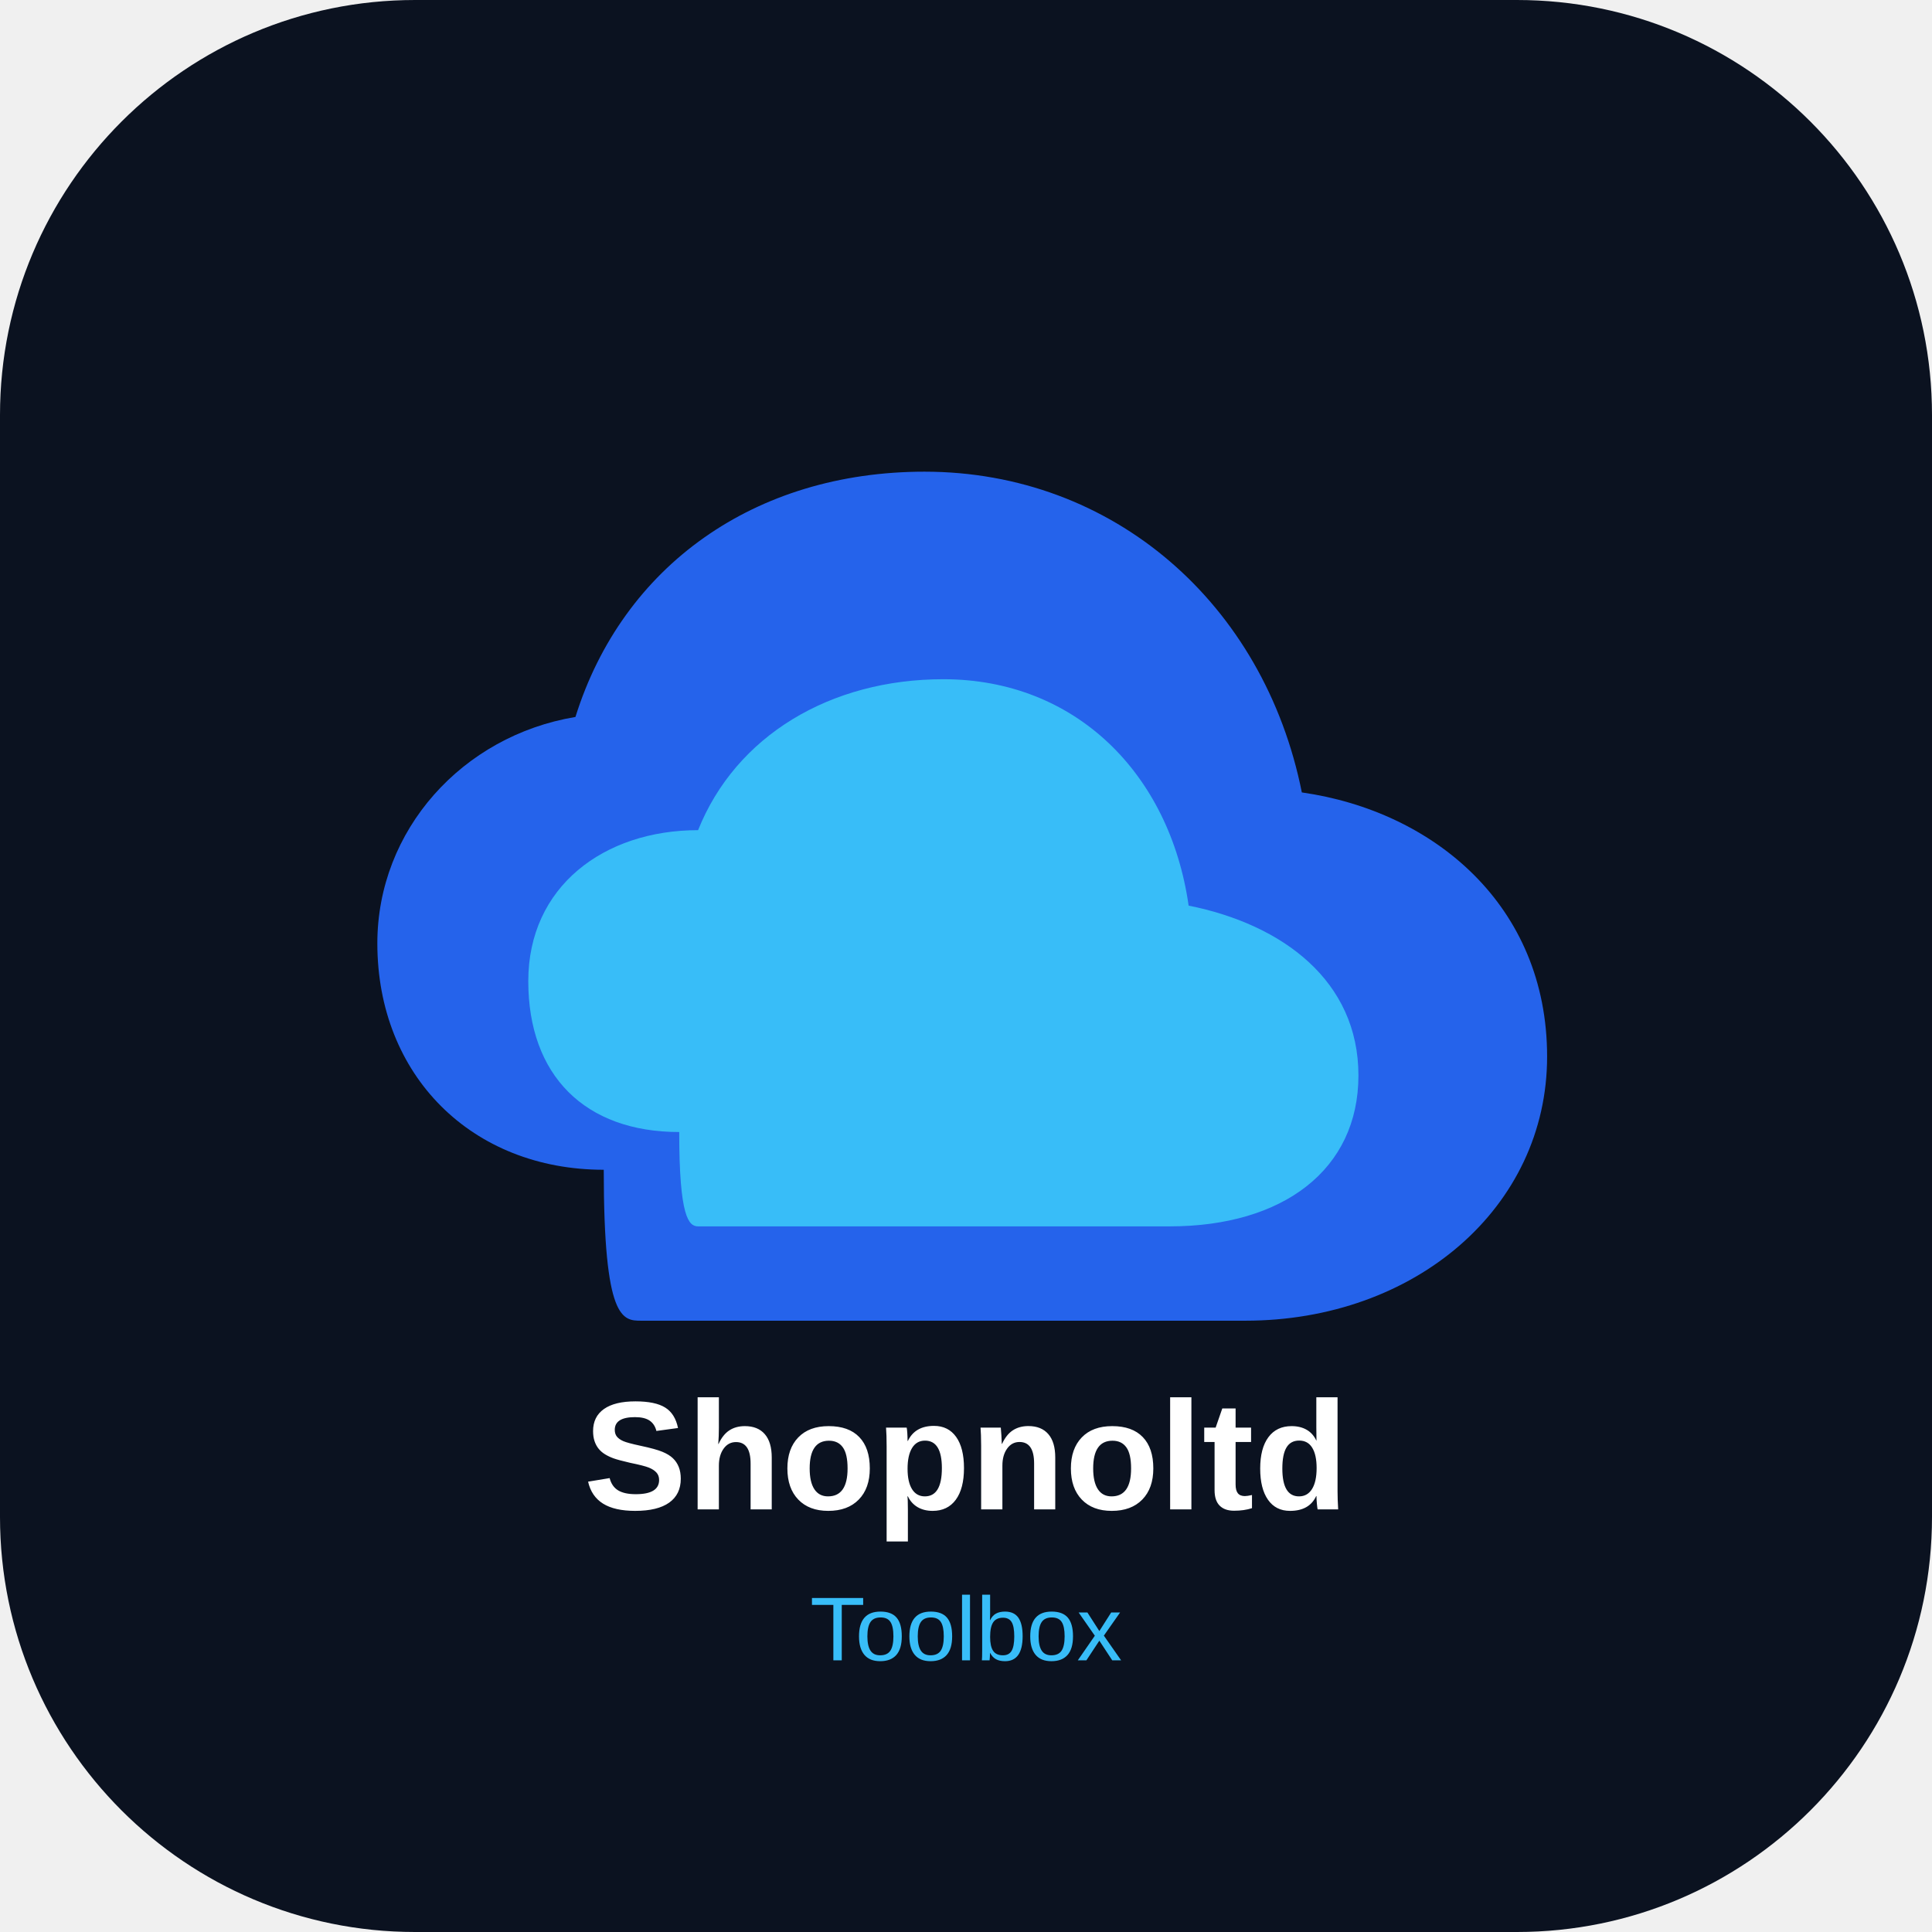
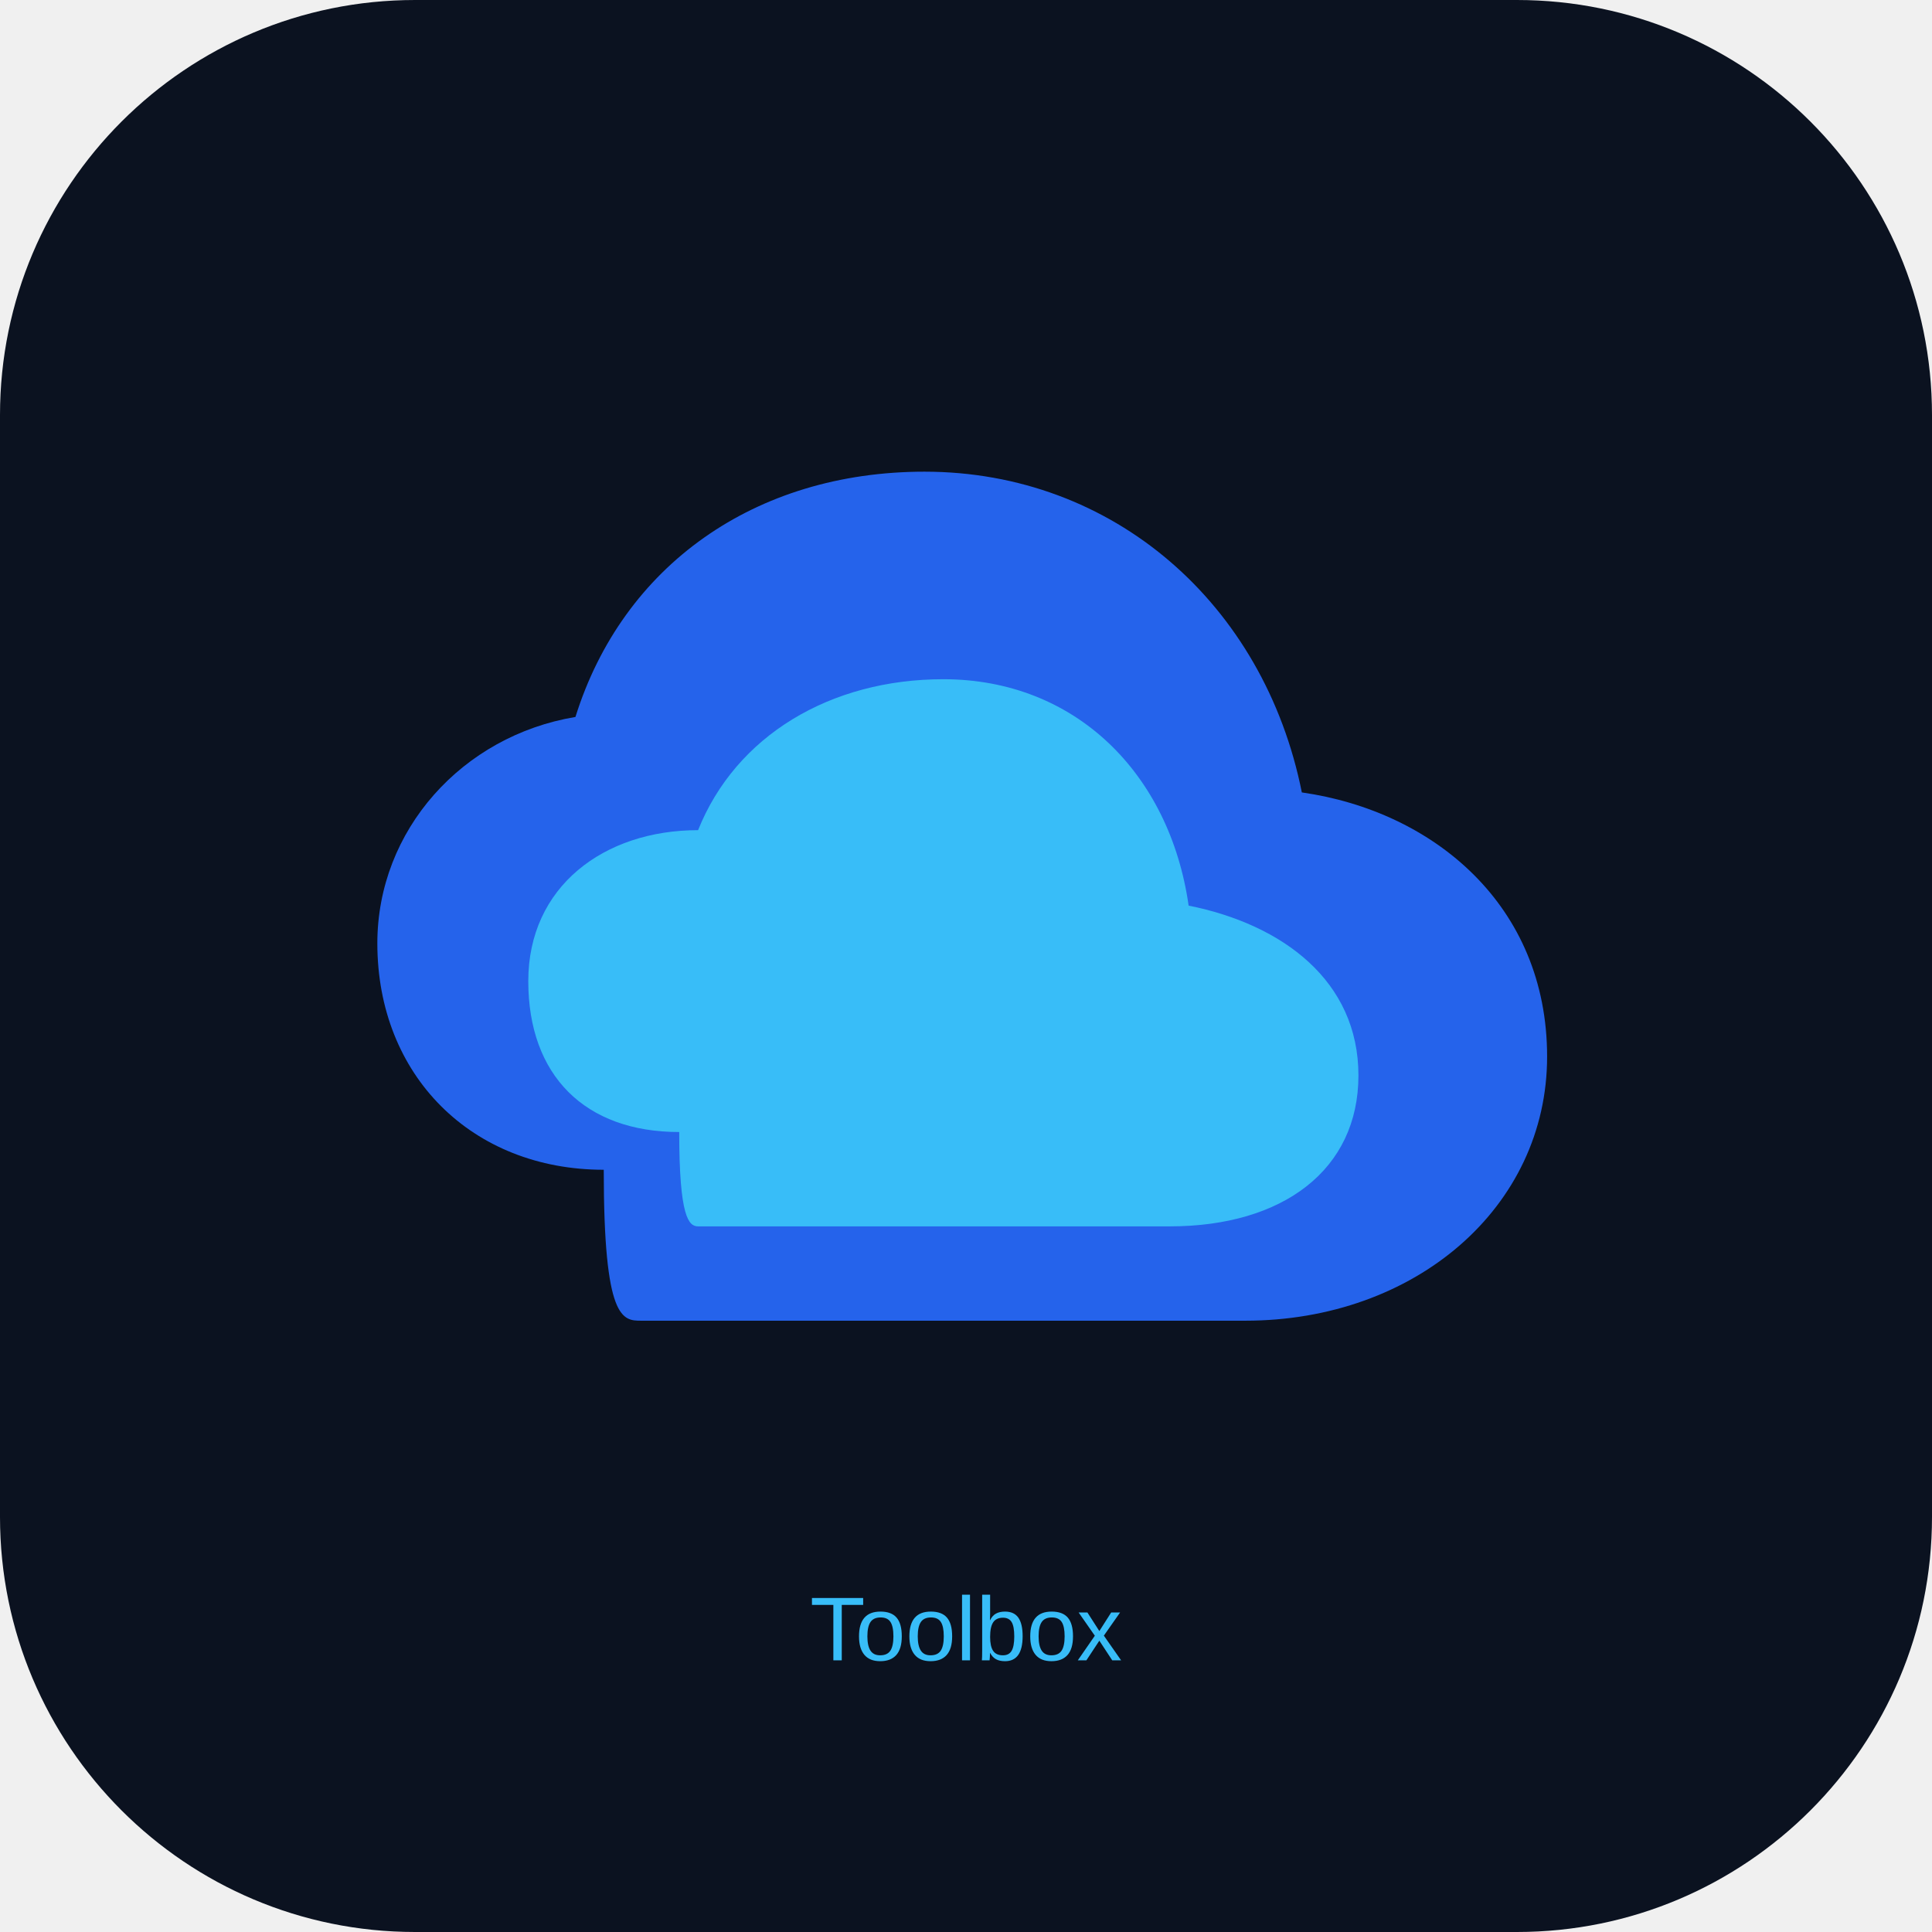
<svg xmlns="http://www.w3.org/2000/svg" width="1024" height="1024" viewBox="0 0 1024 1024" fill="none">
  <rect width="1024" height="1024" rx="220" fill="#0B1220" />
  <path d="M320 620C250 620 200 570 200 500C200 440 245 390 305 380C330 300 400 250 490 250C590 250 670 320 690 420C760 430 820 480 820 560C820 640 750 700 660 700H340C330 700 320 700 320 620Z" fill="#2563EB" />
  <path d="M360 600C310 600 280 570 280 520C280 470 320 440 370 440C390 390 440 360 500 360C570 360 620 410 630 480C680 490 720 520 720 570C720 620 680 650 620 650H370C365 650 360 645 360 600Z" fill="#38BDF8" />
  <text x="512" y="800" text-anchor="middle" font-size="82" font-weight="bold" fill="white" font-family="Arial, Helvetica, sans-serif">
-     Shopnoltd
  </text>
  <text x="512" y="880" text-anchor="middle" font-size="48" fill="#38BDF8" font-family="Arial, Helvetica, sans-serif">
    Toolbox
  </text>
</svg>
